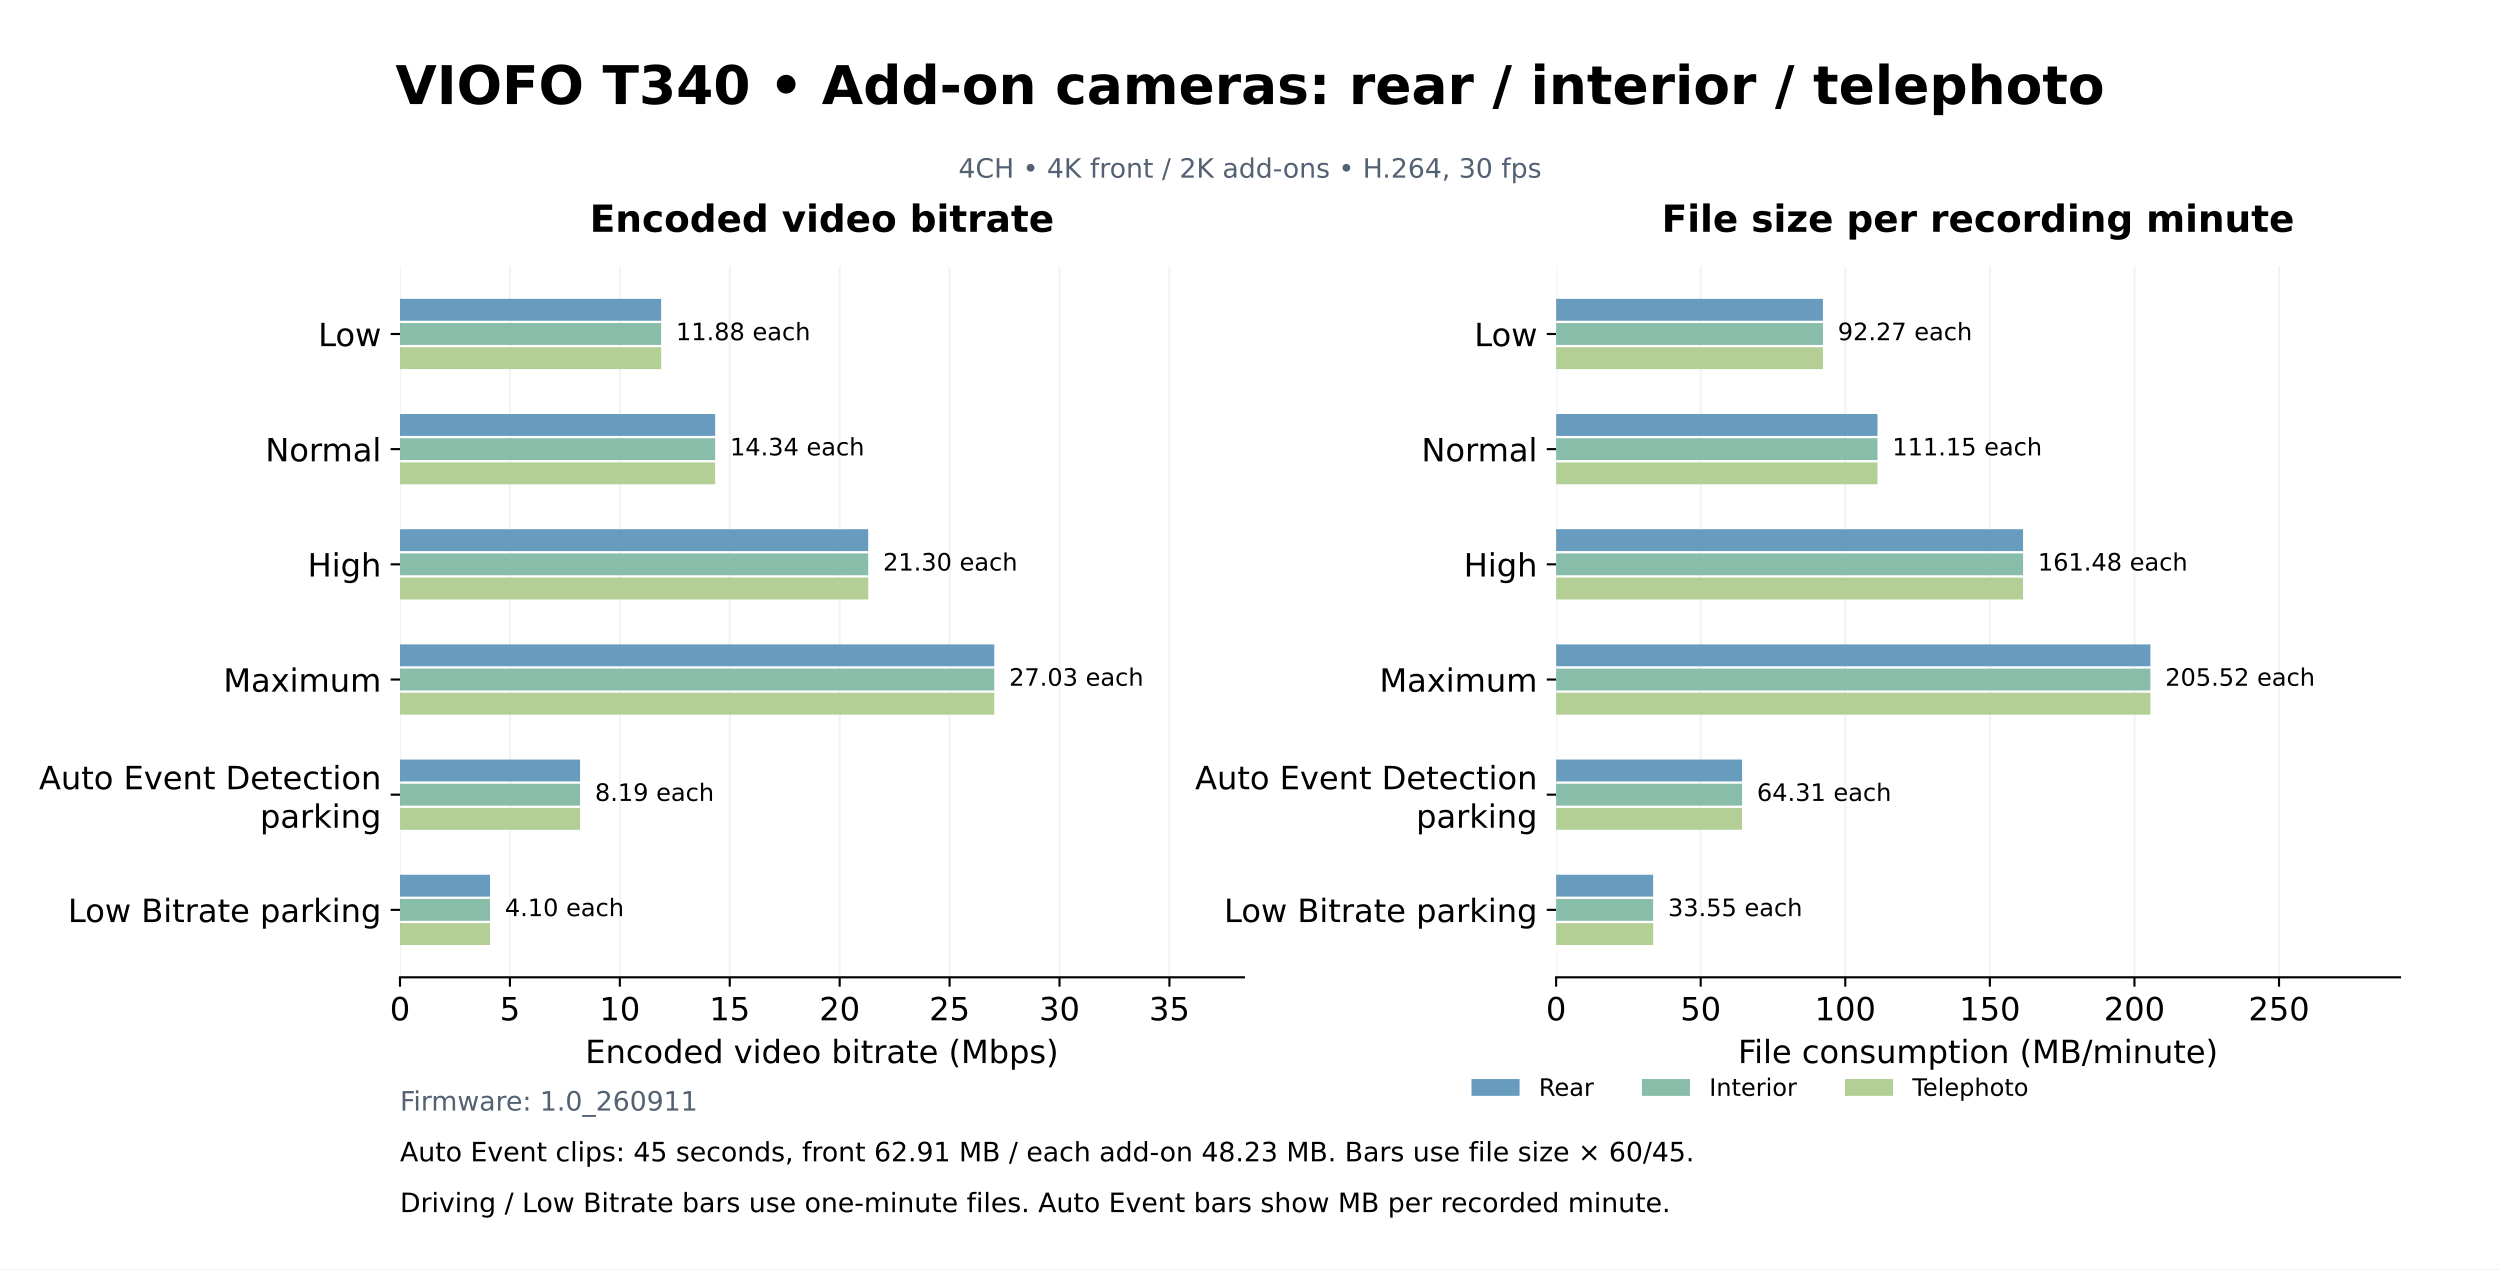
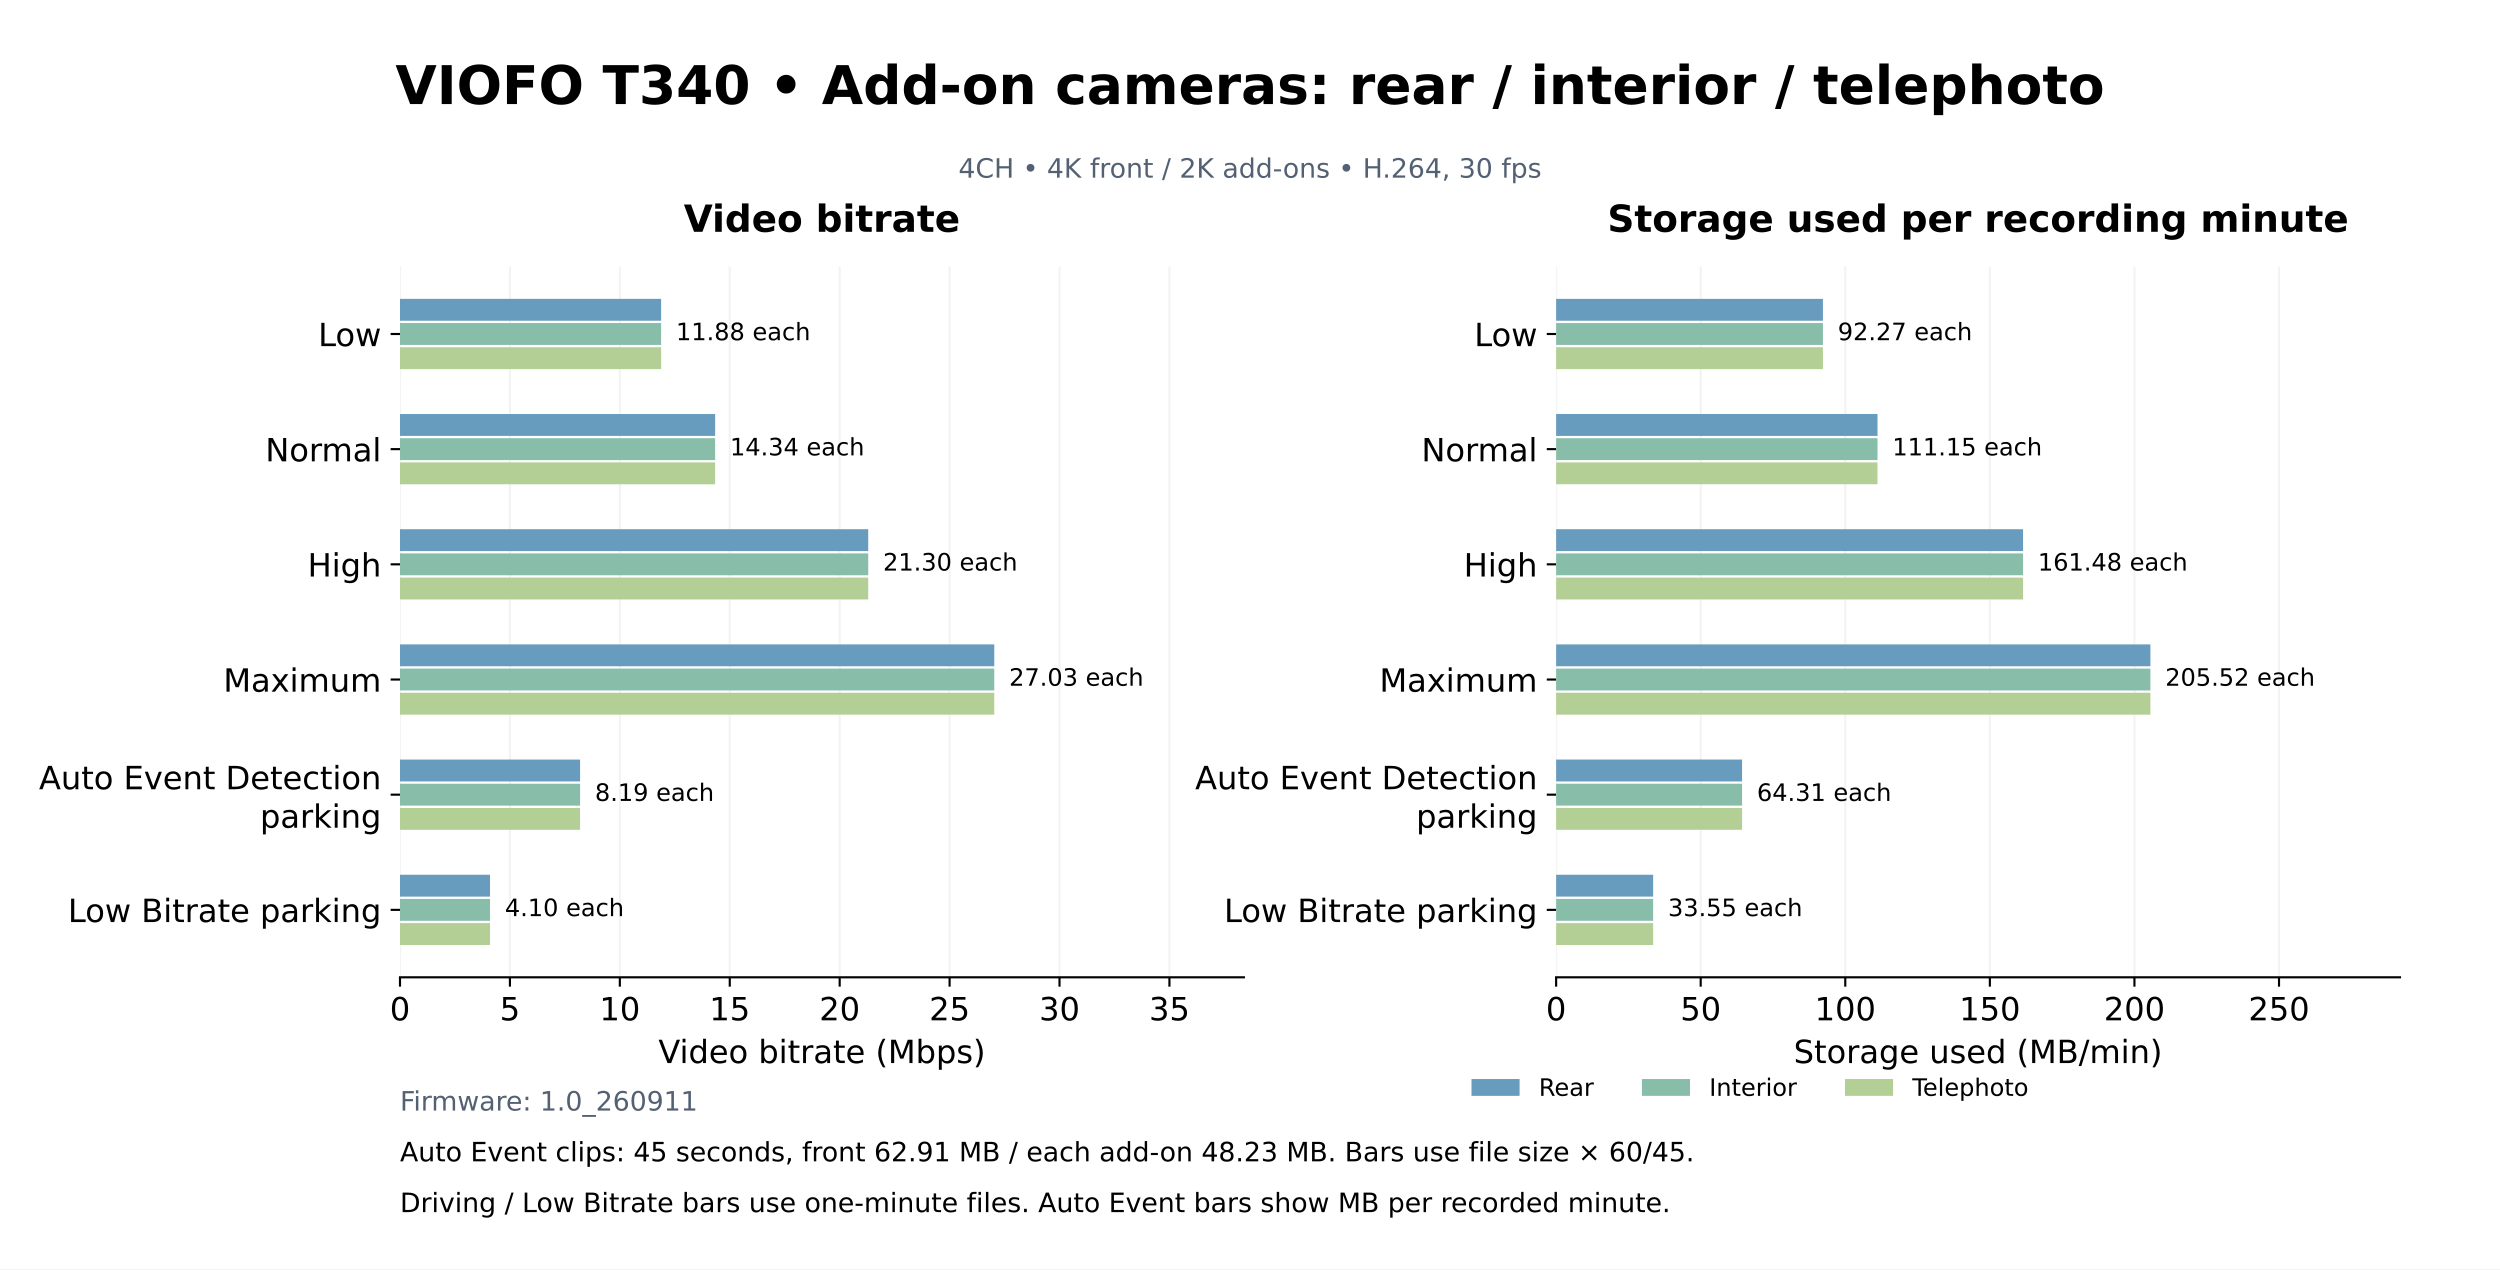
<svg xmlns="http://www.w3.org/2000/svg" xmlns:xlink="http://www.w3.org/1999/xlink" width="936pt" height="475.2pt" viewBox="0 0 936 475.2" version="1.1">
  <defs>
    <style type="text/css">*{stroke-linejoin: round; stroke-linecap: butt}</style>
  </defs>
  <g id="figure_1">
    <g id="patch_1">
      <path d="M 0 475.2 L 936 475.2 L 936 0 L 0 0 z " style="fill: #ffffff" />
    </g>
    <g id="axes_1">
      <g id="patch_2">
        <path d="M 149.76 365.904 L 465.709 365.904 L 465.709 99.792 L 149.76 99.792 z " style="fill: #ffffff" />
      </g>
      <g id="matplotlib.axis_1">
        <g id="xtick_1">
          <g id="line2d_1">
-             <path d="M 149.76 365.904 L 149.76 99.792 " clip-path="url(#p39f75c5708)" style="fill: none; stroke: #b0b0b0; stroke-opacity: 0.16; stroke-width: 0.8; stroke-linecap: square" />
+             <path d="M 149.76 365.904 L 149.76 99.792 " clip-path="url(#p47c555386b)" style="fill: none; stroke: #b0b0b0; stroke-opacity: 0.16; stroke-width: 0.8; stroke-linecap: square" />
          </g>
          <g id="line2d_2">
            <defs>
-               <path id="m5ed0238fe7" d="M 0 0 L 0 3.5 " style="stroke: #000000; stroke-width: 0.8" />
+               <path id="m00e1783b45" d="M 0 0 L 0 3.5 " style="stroke: #000000; stroke-width: 0.8" />
            </defs>
            <g>
-               <use xlink:href="#m5ed0238fe7" x="149.76" y="365.904" style="stroke: #000000; stroke-width: 0.8" />
+               <use xlink:href="#m00e1783b45" x="149.76" y="365.904" style="stroke: #000000; stroke-width: 0.8" />
            </g>
          </g>
          <g id="text_1">
            <text style="font-size: 12px; font-family: 'DejaVu Sans'; text-anchor: middle" x="149.76" y="382.021" transform="rotate(-0 149.76 382.0212)">0</text>
          </g>
        </g>
        <g id="xtick_2">
          <g id="line2d_3">
-             <path d="M 190.914 365.904 L 190.914 99.792 " clip-path="url(#p39f75c5708)" style="fill: none; stroke: #b0b0b0; stroke-opacity: 0.16; stroke-width: 0.8; stroke-linecap: square" />
+             <path d="M 190.914 365.904 L 190.914 99.792 " clip-path="url(#p47c555386b)" style="fill: none; stroke: #b0b0b0; stroke-opacity: 0.16; stroke-width: 0.8; stroke-linecap: square" />
          </g>
          <g id="line2d_4">
            <g>
-               <use xlink:href="#m5ed0238fe7" x="190.914" y="365.904" style="stroke: #000000; stroke-width: 0.8" />
+               <use xlink:href="#m00e1783b45" x="190.914" y="365.904" style="stroke: #000000; stroke-width: 0.8" />
            </g>
          </g>
          <g id="text_2">
            <text style="font-size: 12px; font-family: 'DejaVu Sans'; text-anchor: middle" x="190.914" y="382.021" transform="rotate(-0 190.9135 382.0212)">5</text>
          </g>
        </g>
        <g id="xtick_3">
          <g id="line2d_5">
-             <path d="M 232.067 365.904 L 232.067 99.792 " clip-path="url(#p39f75c5708)" style="fill: none; stroke: #b0b0b0; stroke-opacity: 0.16; stroke-width: 0.8; stroke-linecap: square" />
+             <path d="M 232.067 365.904 L 232.067 99.792 " clip-path="url(#p47c555386b)" style="fill: none; stroke: #b0b0b0; stroke-opacity: 0.16; stroke-width: 0.8; stroke-linecap: square" />
          </g>
          <g id="line2d_6">
            <g>
-               <use xlink:href="#m5ed0238fe7" x="232.067" y="365.904" style="stroke: #000000; stroke-width: 0.8" />
+               <use xlink:href="#m00e1783b45" x="232.067" y="365.904" style="stroke: #000000; stroke-width: 0.8" />
            </g>
          </g>
          <g id="text_3">
            <text style="font-size: 12px; font-family: 'DejaVu Sans'; text-anchor: middle" x="232.067" y="382.021" transform="rotate(-0 232.0671 382.0212)">10</text>
          </g>
        </g>
        <g id="xtick_4">
          <g id="line2d_7">
-             <path d="M 273.221 365.904 L 273.221 99.792 " clip-path="url(#p39f75c5708)" style="fill: none; stroke: #b0b0b0; stroke-opacity: 0.16; stroke-width: 0.8; stroke-linecap: square" />
+             <path d="M 273.221 365.904 L 273.221 99.792 " clip-path="url(#p47c555386b)" style="fill: none; stroke: #b0b0b0; stroke-opacity: 0.16; stroke-width: 0.8; stroke-linecap: square" />
          </g>
          <g id="line2d_8">
            <g>
-               <use xlink:href="#m5ed0238fe7" x="273.221" y="365.904" style="stroke: #000000; stroke-width: 0.8" />
+               <use xlink:href="#m00e1783b45" x="273.221" y="365.904" style="stroke: #000000; stroke-width: 0.8" />
            </g>
          </g>
          <g id="text_4">
            <text style="font-size: 12px; font-family: 'DejaVu Sans'; text-anchor: middle" x="273.221" y="382.021" transform="rotate(-0 273.2206 382.0212)">15</text>
          </g>
        </g>
        <g id="xtick_5">
          <g id="line2d_9">
-             <path d="M 314.374 365.904 L 314.374 99.792 " clip-path="url(#p39f75c5708)" style="fill: none; stroke: #b0b0b0; stroke-opacity: 0.16; stroke-width: 0.8; stroke-linecap: square" />
+             <path d="M 314.374 365.904 L 314.374 99.792 " clip-path="url(#p47c555386b)" style="fill: none; stroke: #b0b0b0; stroke-opacity: 0.16; stroke-width: 0.8; stroke-linecap: square" />
          </g>
          <g id="line2d_10">
            <g>
-               <use xlink:href="#m5ed0238fe7" x="314.374" y="365.904" style="stroke: #000000; stroke-width: 0.8" />
+               <use xlink:href="#m00e1783b45" x="314.374" y="365.904" style="stroke: #000000; stroke-width: 0.8" />
            </g>
          </g>
          <g id="text_5">
            <text style="font-size: 12px; font-family: 'DejaVu Sans'; text-anchor: middle" x="314.374" y="382.021" transform="rotate(-0 314.3742 382.0212)">20</text>
          </g>
        </g>
        <g id="xtick_6">
          <g id="line2d_11">
-             <path d="M 355.528 365.904 L 355.528 99.792 " clip-path="url(#p39f75c5708)" style="fill: none; stroke: #b0b0b0; stroke-opacity: 0.16; stroke-width: 0.8; stroke-linecap: square" />
+             <path d="M 355.528 365.904 L 355.528 99.792 " clip-path="url(#p47c555386b)" style="fill: none; stroke: #b0b0b0; stroke-opacity: 0.16; stroke-width: 0.8; stroke-linecap: square" />
          </g>
          <g id="line2d_12">
            <g>
-               <use xlink:href="#m5ed0238fe7" x="355.528" y="365.904" style="stroke: #000000; stroke-width: 0.8" />
+               <use xlink:href="#m00e1783b45" x="355.528" y="365.904" style="stroke: #000000; stroke-width: 0.8" />
            </g>
          </g>
          <g id="text_6">
            <text style="font-size: 12px; font-family: 'DejaVu Sans'; text-anchor: middle" x="355.528" y="382.021" transform="rotate(-0 355.5277 382.0212)">25</text>
          </g>
        </g>
        <g id="xtick_7">
          <g id="line2d_13">
-             <path d="M 396.681 365.904 L 396.681 99.792 " clip-path="url(#p39f75c5708)" style="fill: none; stroke: #b0b0b0; stroke-opacity: 0.16; stroke-width: 0.8; stroke-linecap: square" />
+             <path d="M 396.681 365.904 L 396.681 99.792 " clip-path="url(#p47c555386b)" style="fill: none; stroke: #b0b0b0; stroke-opacity: 0.16; stroke-width: 0.8; stroke-linecap: square" />
          </g>
          <g id="line2d_14">
            <g>
-               <use xlink:href="#m5ed0238fe7" x="396.681" y="365.904" style="stroke: #000000; stroke-width: 0.8" />
+               <use xlink:href="#m00e1783b45" x="396.681" y="365.904" style="stroke: #000000; stroke-width: 0.8" />
            </g>
          </g>
          <g id="text_7">
            <text style="font-size: 12px; font-family: 'DejaVu Sans'; text-anchor: middle" x="396.681" y="382.021" transform="rotate(-0 396.6813 382.0212)">30</text>
          </g>
        </g>
        <g id="xtick_8">
          <g id="line2d_15">
-             <path d="M 437.835 365.904 L 437.835 99.792 " clip-path="url(#p39f75c5708)" style="fill: none; stroke: #b0b0b0; stroke-opacity: 0.16; stroke-width: 0.8; stroke-linecap: square" />
+             <path d="M 437.835 365.904 L 437.835 99.792 " clip-path="url(#p47c555386b)" style="fill: none; stroke: #b0b0b0; stroke-opacity: 0.16; stroke-width: 0.8; stroke-linecap: square" />
          </g>
          <g id="line2d_16">
            <g>
-               <use xlink:href="#m5ed0238fe7" x="437.835" y="365.904" style="stroke: #000000; stroke-width: 0.8" />
+               <use xlink:href="#m00e1783b45" x="437.835" y="365.904" style="stroke: #000000; stroke-width: 0.8" />
            </g>
          </g>
          <g id="text_8">
            <text style="font-size: 12px; font-family: 'DejaVu Sans'; text-anchor: middle" x="437.835" y="382.021" transform="rotate(-0 437.8348 382.0212)">35</text>
          </g>
        </g>
        <g id="text_9">
-           <text style="font-size: 12px; font-family: 'DejaVu Sans'; text-anchor: middle" x="307.735" y="398.022" transform="rotate(-0 307.7347 398.0221)">Encoded video bitrate (Mbps)</text>
+           <text style="font-size: 12px; font-family: 'DejaVu Sans'; text-anchor: middle" x="307.735" y="398.022" transform="rotate(-0 307.7347 398.0221)">Video bitrate (Mbps)</text>
        </g>
      </g>
      <g id="matplotlib.axis_2">
        <g id="ytick_1">
          <g id="line2d_17">
            <defs>
-               <path id="mc101d5d191" d="M 0 0 L -3.5 0 " style="stroke: #000000; stroke-width: 0.8" />
+               <path id="m3044a4f429" d="M 0 0 L -3.5 0 " style="stroke: #000000; stroke-width: 0.8" />
            </defs>
            <g>
-               <use xlink:href="#mc101d5d191" x="149.76" y="125.041" style="stroke: #000000; stroke-width: 0.8" />
+               <use xlink:href="#m3044a4f429" x="149.76" y="125.041" style="stroke: #000000; stroke-width: 0.8" />
            </g>
          </g>
          <g id="text_10">
            <text style="font-size: 12px; font-family: 'DejaVu Sans'; text-anchor: end" x="142.76" y="129.599" transform="rotate(-0 142.76 129.5991)">Low</text>
          </g>
        </g>
        <g id="ytick_2">
          <g id="line2d_18">
            <g>
-               <use xlink:href="#mc101d5d191" x="149.76" y="168.164" style="stroke: #000000; stroke-width: 0.8" />
+               <use xlink:href="#m3044a4f429" x="149.76" y="168.164" style="stroke: #000000; stroke-width: 0.8" />
            </g>
          </g>
          <g id="text_11">
            <text style="font-size: 12px; font-family: 'DejaVu Sans'; text-anchor: end" x="142.76" y="172.723" transform="rotate(-0 142.76 172.7226)">Normal</text>
          </g>
        </g>
        <g id="ytick_3">
          <g id="line2d_19">
            <g>
-               <use xlink:href="#mc101d5d191" x="149.76" y="211.287" style="stroke: #000000; stroke-width: 0.8" />
+               <use xlink:href="#m3044a4f429" x="149.76" y="211.287" style="stroke: #000000; stroke-width: 0.8" />
            </g>
          </g>
          <g id="text_12">
            <text style="font-size: 12px; font-family: 'DejaVu Sans'; text-anchor: end" x="142.76" y="215.846" transform="rotate(-0 142.76 215.8456)">High</text>
          </g>
        </g>
        <g id="ytick_4">
          <g id="line2d_20">
            <g>
-               <use xlink:href="#mc101d5d191" x="149.76" y="254.409" style="stroke: #000000; stroke-width: 0.8" />
+               <use xlink:href="#m3044a4f429" x="149.76" y="254.409" style="stroke: #000000; stroke-width: 0.8" />
            </g>
          </g>
          <g id="text_13">
            <text style="font-size: 12px; font-family: 'DejaVu Sans'; text-anchor: end" x="142.76" y="258.969" transform="rotate(-0 142.76 258.9686)">Maximum</text>
          </g>
        </g>
        <g id="ytick_5">
          <g id="line2d_21">
            <g>
-               <use xlink:href="#mc101d5d191" x="149.76" y="297.532" style="stroke: #000000; stroke-width: 0.8" />
+               <use xlink:href="#m3044a4f429" x="149.76" y="297.532" style="stroke: #000000; stroke-width: 0.8" />
            </g>
          </g>
          <g id="text_14">
            <text style="font-size: 12px; font-family: 'DejaVu Sans'" transform="translate(14.59812 295.4905)">Auto Event Detection</text>
            <text style="font-size: 12px; font-family: 'DejaVu Sans'" transform="translate(97.34937 309.8938)">parking</text>
          </g>
        </g>
        <g id="ytick_6">
          <g id="line2d_22">
            <g>
-               <use xlink:href="#mc101d5d191" x="149.76" y="340.655" style="stroke: #000000; stroke-width: 0.8" />
+               <use xlink:href="#m3044a4f429" x="149.76" y="340.655" style="stroke: #000000; stroke-width: 0.8" />
            </g>
          </g>
          <g id="text_15">
            <text style="font-size: 12px; font-family: 'DejaVu Sans'; text-anchor: end" x="142.76" y="345.215" transform="rotate(-0 142.76 345.2145)">Low Bitrate parking</text>
          </g>
        </g>
      </g>
      <g id="patch_3">
-         <path d="M 149.76 111.888 L 247.526 111.888 L 247.526 120.081 L 149.76 120.081 z " clip-path="url(#p39f75c5708)" style="fill: #689cbe" />
+         <path d="M 149.76 111.888 L 247.526 111.888 L 247.526 120.081 L 149.76 120.081 z " clip-path="url(#p47c555386b)" style="fill: #689cbe" />
      </g>
      <g id="patch_4">
-         <path d="M 149.76 155.011 L 267.751 155.011 L 267.751 163.204 L 149.76 163.204 z " clip-path="url(#p39f75c5708)" style="fill: #689cbe" />
+         <path d="M 149.76 155.011 L 267.751 155.011 L 267.751 163.204 L 149.76 163.204 z " clip-path="url(#p47c555386b)" style="fill: #689cbe" />
      </g>
      <g id="patch_5">
-         <path d="M 149.76 198.134 L 325.061 198.134 L 325.061 206.327 L 149.76 206.327 z " clip-path="url(#p39f75c5708)" style="fill: #689cbe" />
+         <path d="M 149.76 198.134 L 325.061 198.134 L 325.061 206.327 L 149.76 206.327 z " clip-path="url(#p47c555386b)" style="fill: #689cbe" />
      </g>
      <g id="patch_6">
-         <path d="M 149.76 241.257 L 372.26 241.257 L 372.26 249.45 L 149.76 249.45 z " clip-path="url(#p39f75c5708)" style="fill: #689cbe" />
+         <path d="M 149.76 241.257 L 372.26 241.257 L 372.26 249.45 L 149.76 249.45 z " clip-path="url(#p47c555386b)" style="fill: #689cbe" />
      </g>
      <g id="patch_7">
-         <path d="M 149.76 284.38 L 217.184 284.38 L 217.184 292.573 L 149.76 292.573 z " clip-path="url(#p39f75c5708)" style="fill: #689cbe" />
+         <path d="M 149.76 284.38 L 217.184 284.38 L 217.184 292.573 L 149.76 292.573 z " clip-path="url(#p47c555386b)" style="fill: #689cbe" />
      </g>
      <g id="patch_8">
-         <path d="M 149.76 327.503 L 183.469 327.503 L 183.469 335.696 L 149.76 335.696 z " clip-path="url(#p39f75c5708)" style="fill: #689cbe" />
+         <path d="M 149.76 327.503 L 183.469 327.503 L 183.469 335.696 L 149.76 335.696 z " clip-path="url(#p47c555386b)" style="fill: #689cbe" />
      </g>
      <g id="patch_9">
-         <path d="M 149.76 120.944 L 247.525 120.944 L 247.525 129.137 L 149.76 129.137 z " clip-path="url(#p39f75c5708)" style="fill: #88bda9" />
+         <path d="M 149.76 120.944 L 247.525 120.944 L 247.525 129.137 L 149.76 129.137 z " clip-path="url(#p47c555386b)" style="fill: #88bda9" />
      </g>
      <g id="patch_10">
-         <path d="M 149.76 164.067 L 267.75 164.067 L 267.75 172.26 L 149.76 172.26 z " clip-path="url(#p39f75c5708)" style="fill: #88bda9" />
+         <path d="M 149.76 164.067 L 267.75 164.067 L 267.75 172.26 L 149.76 172.26 z " clip-path="url(#p47c555386b)" style="fill: #88bda9" />
      </g>
      <g id="patch_11">
-         <path d="M 149.76 207.19 L 325.062 207.19 L 325.062 215.383 L 149.76 215.383 z " clip-path="url(#p39f75c5708)" style="fill: #88bda9" />
+         <path d="M 149.76 207.19 L 325.062 207.19 L 325.062 215.383 L 149.76 215.383 z " clip-path="url(#p47c555386b)" style="fill: #88bda9" />
      </g>
      <g id="patch_12">
-         <path d="M 149.76 250.313 L 372.253 250.313 L 372.253 258.506 L 149.76 258.506 z " clip-path="url(#p39f75c5708)" style="fill: #88bda9" />
+         <path d="M 149.76 250.313 L 372.253 250.313 L 372.253 258.506 L 149.76 258.506 z " clip-path="url(#p47c555386b)" style="fill: #88bda9" />
      </g>
      <g id="patch_13">
-         <path d="M 149.76 293.436 L 217.186 293.436 L 217.186 301.629 L 149.76 301.629 z " clip-path="url(#p39f75c5708)" style="fill: #88bda9" />
+         <path d="M 149.76 293.436 L 217.186 293.436 L 217.186 301.629 L 149.76 301.629 z " clip-path="url(#p47c555386b)" style="fill: #88bda9" />
      </g>
      <g id="patch_14">
-         <path d="M 149.76 336.559 L 183.468 336.559 L 183.468 344.752 L 149.76 344.752 z " clip-path="url(#p39f75c5708)" style="fill: #88bda9" />
+         <path d="M 149.76 336.559 L 183.468 336.559 L 183.468 344.752 L 149.76 344.752 z " clip-path="url(#p47c555386b)" style="fill: #88bda9" />
      </g>
      <g id="patch_15">
-         <path d="M 149.76 130 L 247.53 130 L 247.53 138.193 L 149.76 138.193 z " clip-path="url(#p39f75c5708)" style="fill: #b3cf95" />
+         <path d="M 149.76 130 L 247.53 130 L 247.53 138.193 L 149.76 138.193 z " clip-path="url(#p47c555386b)" style="fill: #b3cf95" />
      </g>
      <g id="patch_16">
-         <path d="M 149.76 173.123 L 267.749 173.123 L 267.749 181.316 L 149.76 181.316 z " clip-path="url(#p39f75c5708)" style="fill: #b3cf95" />
+         <path d="M 149.76 173.123 L 267.749 173.123 L 267.749 181.316 L 149.76 181.316 z " clip-path="url(#p47c555386b)" style="fill: #b3cf95" />
      </g>
      <g id="patch_17">
-         <path d="M 149.76 216.246 L 325.061 216.246 L 325.061 224.439 L 149.76 224.439 z " clip-path="url(#p39f75c5708)" style="fill: #b3cf95" />
+         <path d="M 149.76 216.246 L 325.061 216.246 L 325.061 224.439 L 149.76 224.439 z " clip-path="url(#p47c555386b)" style="fill: #b3cf95" />
      </g>
      <g id="patch_18">
-         <path d="M 149.76 259.369 L 372.248 259.369 L 372.248 267.562 L 149.76 267.562 z " clip-path="url(#p39f75c5708)" style="fill: #b3cf95" />
+         <path d="M 149.76 259.369 L 372.248 259.369 L 372.248 267.562 L 149.76 267.562 z " clip-path="url(#p47c555386b)" style="fill: #b3cf95" />
      </g>
      <g id="patch_19">
-         <path d="M 149.76 302.492 L 217.18 302.492 L 217.18 310.685 L 149.76 310.685 z " clip-path="url(#p39f75c5708)" style="fill: #b3cf95" />
+         <path d="M 149.76 302.492 L 217.18 302.492 L 217.18 310.685 L 149.76 310.685 z " clip-path="url(#p47c555386b)" style="fill: #b3cf95" />
      </g>
      <g id="patch_20">
-         <path d="M 149.76 345.615 L 183.47 345.615 L 183.47 353.808 L 149.76 353.808 z " clip-path="url(#p39f75c5708)" style="fill: #b3cf95" />
+         <path d="M 149.76 345.615 L 183.47 345.615 L 183.47 353.808 L 149.76 353.808 z " clip-path="url(#p47c555386b)" style="fill: #b3cf95" />
      </g>
      <g id="patch_21">
        <path d="M 149.76 365.904 L 465.709 365.904 " style="fill: none; stroke: #000000; stroke-width: 0.8; stroke-linejoin: miter; stroke-linecap: square" />
      </g>
      <g id="text_16">
        <text style="font-size: 9px; font-family: 'DejaVu Sans'; text-anchor: start" x="253.093" y="127.379" transform="rotate(-0 253.0927 127.3788)">11.88 each</text>
      </g>
      <g id="text_17">
        <text style="font-size: 9px; font-family: 'DejaVu Sans'; text-anchor: start" x="273.313" y="170.502" transform="rotate(-0 273.3134 170.5017)">14.34 each</text>
      </g>
      <g id="text_18">
        <text style="font-size: 9px; font-family: 'DejaVu Sans'; text-anchor: start" x="330.624" y="213.625" transform="rotate(-0 330.6242 213.6247)">21.30 each</text>
      </g>
      <g id="text_19">
        <text style="font-size: 9px; font-family: 'DejaVu Sans'; text-anchor: start" x="377.822" y="256.748" transform="rotate(-0 377.822 256.7477)">27.03 each</text>
      </g>
      <g id="text_20">
        <text style="font-size: 9px; font-family: 'DejaVu Sans'; text-anchor: start" x="222.748" y="299.871" transform="rotate(-0 222.7481 299.8707)">8.19 each</text>
      </g>
      <g id="text_21">
        <text style="font-size: 9px; font-family: 'DejaVu Sans'; text-anchor: start" x="189.032" y="342.994" transform="rotate(-0 189.0324 342.9937)">4.10 each</text>
      </g>
      <g id="text_22">
-         <text style="font-weight: 700; font-size: 14px; font-family: 'DejaVu Sans'; text-anchor: middle" x="307.735" y="86.792" transform="rotate(-0 307.7347 86.792)">Encoded video bitrate</text>
+         <text style="font-weight: 700; font-size: 14px; font-family: 'DejaVu Sans'; text-anchor: middle" x="307.735" y="86.792" transform="rotate(-0 307.7347 86.792)">Video bitrate</text>
      </g>
    </g>
    <g id="axes_2">
      <g id="patch_22">
        <path d="M 582.611 365.904 L 898.56 365.904 L 898.56 99.792 L 582.611 99.792 z " style="fill: #ffffff" />
      </g>
      <g id="matplotlib.axis_3">
        <g id="xtick_9">
          <g id="line2d_23">
-             <path d="M 582.611 365.904 L 582.611 99.792 " clip-path="url(#p9df2b6e9de)" style="fill: none; stroke: #b0b0b0; stroke-opacity: 0.16; stroke-width: 0.8; stroke-linecap: square" />
+             <path d="M 582.611 365.904 L 582.611 99.792 " clip-path="url(#p1c830cead0)" style="fill: none; stroke: #b0b0b0; stroke-opacity: 0.16; stroke-width: 0.8; stroke-linecap: square" />
          </g>
          <g id="line2d_24">
            <g>
-               <use xlink:href="#m5ed0238fe7" x="582.611" y="365.904" style="stroke: #000000; stroke-width: 0.8" />
+               <use xlink:href="#m00e1783b45" x="582.611" y="365.904" style="stroke: #000000; stroke-width: 0.8" />
            </g>
          </g>
          <g id="text_23">
            <text style="font-size: 12px; font-family: 'DejaVu Sans'; text-anchor: middle" x="582.611" y="382.021" transform="rotate(-0 582.6106 382.0212)">0</text>
          </g>
        </g>
        <g id="xtick_10">
          <g id="line2d_25">
-             <path d="M 636.741 365.904 L 636.741 99.792 " clip-path="url(#p9df2b6e9de)" style="fill: none; stroke: #b0b0b0; stroke-opacity: 0.16; stroke-width: 0.8; stroke-linecap: square" />
+             <path d="M 636.741 365.904 L 636.741 99.792 " clip-path="url(#p1c830cead0)" style="fill: none; stroke: #b0b0b0; stroke-opacity: 0.16; stroke-width: 0.8; stroke-linecap: square" />
          </g>
          <g id="line2d_26">
            <g>
-               <use xlink:href="#m5ed0238fe7" x="636.741" y="365.904" style="stroke: #000000; stroke-width: 0.8" />
+               <use xlink:href="#m00e1783b45" x="636.741" y="365.904" style="stroke: #000000; stroke-width: 0.8" />
            </g>
          </g>
          <g id="text_24">
            <text style="font-size: 12px; font-family: 'DejaVu Sans'; text-anchor: middle" x="636.741" y="382.021" transform="rotate(-0 636.7413 382.0212)">50</text>
          </g>
        </g>
        <g id="xtick_11">
          <g id="line2d_27">
-             <path d="M 690.872 365.904 L 690.872 99.792 " clip-path="url(#p9df2b6e9de)" style="fill: none; stroke: #b0b0b0; stroke-opacity: 0.16; stroke-width: 0.8; stroke-linecap: square" />
+             <path d="M 690.872 365.904 L 690.872 99.792 " clip-path="url(#p1c830cead0)" style="fill: none; stroke: #b0b0b0; stroke-opacity: 0.16; stroke-width: 0.8; stroke-linecap: square" />
          </g>
          <g id="line2d_28">
            <g>
-               <use xlink:href="#m5ed0238fe7" x="690.872" y="365.904" style="stroke: #000000; stroke-width: 0.8" />
+               <use xlink:href="#m00e1783b45" x="690.872" y="365.904" style="stroke: #000000; stroke-width: 0.8" />
            </g>
          </g>
          <g id="text_25">
            <text style="font-size: 12px; font-family: 'DejaVu Sans'; text-anchor: middle" x="690.872" y="382.021" transform="rotate(-0 690.8719 382.0212)">100</text>
          </g>
        </g>
        <g id="xtick_12">
          <g id="line2d_29">
-             <path d="M 745.003 365.904 L 745.003 99.792 " clip-path="url(#p9df2b6e9de)" style="fill: none; stroke: #b0b0b0; stroke-opacity: 0.16; stroke-width: 0.8; stroke-linecap: square" />
+             <path d="M 745.003 365.904 L 745.003 99.792 " clip-path="url(#p1c830cead0)" style="fill: none; stroke: #b0b0b0; stroke-opacity: 0.16; stroke-width: 0.8; stroke-linecap: square" />
          </g>
          <g id="line2d_30">
            <g>
-               <use xlink:href="#m5ed0238fe7" x="745.003" y="365.904" style="stroke: #000000; stroke-width: 0.8" />
+               <use xlink:href="#m00e1783b45" x="745.003" y="365.904" style="stroke: #000000; stroke-width: 0.8" />
            </g>
          </g>
          <g id="text_26">
            <text style="font-size: 12px; font-family: 'DejaVu Sans'; text-anchor: middle" x="745.003" y="382.021" transform="rotate(-0 745.0026 382.0212)">150</text>
          </g>
        </g>
        <g id="xtick_13">
          <g id="line2d_31">
-             <path d="M 799.133 365.904 L 799.133 99.792 " clip-path="url(#p9df2b6e9de)" style="fill: none; stroke: #b0b0b0; stroke-opacity: 0.16; stroke-width: 0.8; stroke-linecap: square" />
+             <path d="M 799.133 365.904 L 799.133 99.792 " clip-path="url(#p1c830cead0)" style="fill: none; stroke: #b0b0b0; stroke-opacity: 0.16; stroke-width: 0.8; stroke-linecap: square" />
          </g>
          <g id="line2d_32">
            <g>
-               <use xlink:href="#m5ed0238fe7" x="799.133" y="365.904" style="stroke: #000000; stroke-width: 0.8" />
+               <use xlink:href="#m00e1783b45" x="799.133" y="365.904" style="stroke: #000000; stroke-width: 0.8" />
            </g>
          </g>
          <g id="text_27">
            <text style="font-size: 12px; font-family: 'DejaVu Sans'; text-anchor: middle" x="799.133" y="382.021" transform="rotate(-0 799.1332 382.0212)">200</text>
          </g>
        </g>
        <g id="xtick_14">
          <g id="line2d_33">
-             <path d="M 853.264 365.904 L 853.264 99.792 " clip-path="url(#p9df2b6e9de)" style="fill: none; stroke: #b0b0b0; stroke-opacity: 0.16; stroke-width: 0.8; stroke-linecap: square" />
+             <path d="M 853.264 365.904 L 853.264 99.792 " clip-path="url(#p1c830cead0)" style="fill: none; stroke: #b0b0b0; stroke-opacity: 0.16; stroke-width: 0.8; stroke-linecap: square" />
          </g>
          <g id="line2d_34">
            <g>
-               <use xlink:href="#m5ed0238fe7" x="853.264" y="365.904" style="stroke: #000000; stroke-width: 0.8" />
+               <use xlink:href="#m00e1783b45" x="853.264" y="365.904" style="stroke: #000000; stroke-width: 0.8" />
            </g>
          </g>
          <g id="text_28">
            <text style="font-size: 12px; font-family: 'DejaVu Sans'; text-anchor: middle" x="853.264" y="382.021" transform="rotate(-0 853.2638 382.0212)">250</text>
          </g>
        </g>
        <g id="text_29">
-           <text style="font-size: 12px; font-family: 'DejaVu Sans'; text-anchor: middle" x="740.585" y="398.022" transform="rotate(-0 740.5853 398.0221)">File consumption (MB/minute)</text>
+           <text style="font-size: 12px; font-family: 'DejaVu Sans'; text-anchor: middle" x="740.585" y="398.022" transform="rotate(-0 740.5853 398.0221)">Storage used (MB/min)</text>
        </g>
      </g>
      <g id="matplotlib.axis_4">
        <g id="ytick_7">
          <g id="line2d_35">
            <g>
-               <use xlink:href="#mc101d5d191" x="582.611" y="125.041" style="stroke: #000000; stroke-width: 0.8" />
+               <use xlink:href="#m3044a4f429" x="582.611" y="125.041" style="stroke: #000000; stroke-width: 0.8" />
            </g>
          </g>
          <g id="text_30">
            <text style="font-size: 12px; font-family: 'DejaVu Sans'; text-anchor: end" x="575.611" y="129.599" transform="rotate(-0 575.6106 129.5991)">Low</text>
          </g>
        </g>
        <g id="ytick_8">
          <g id="line2d_36">
            <g>
-               <use xlink:href="#mc101d5d191" x="582.611" y="168.164" style="stroke: #000000; stroke-width: 0.8" />
+               <use xlink:href="#m3044a4f429" x="582.611" y="168.164" style="stroke: #000000; stroke-width: 0.8" />
            </g>
          </g>
          <g id="text_31">
            <text style="font-size: 12px; font-family: 'DejaVu Sans'; text-anchor: end" x="575.611" y="172.723" transform="rotate(-0 575.6106 172.7226)">Normal</text>
          </g>
        </g>
        <g id="ytick_9">
          <g id="line2d_37">
            <g>
-               <use xlink:href="#mc101d5d191" x="582.611" y="211.287" style="stroke: #000000; stroke-width: 0.8" />
+               <use xlink:href="#m3044a4f429" x="582.611" y="211.287" style="stroke: #000000; stroke-width: 0.8" />
            </g>
          </g>
          <g id="text_32">
            <text style="font-size: 12px; font-family: 'DejaVu Sans'; text-anchor: end" x="575.611" y="215.846" transform="rotate(-0 575.6106 215.8456)">High</text>
          </g>
        </g>
        <g id="ytick_10">
          <g id="line2d_38">
            <g>
-               <use xlink:href="#mc101d5d191" x="582.611" y="254.409" style="stroke: #000000; stroke-width: 0.8" />
+               <use xlink:href="#m3044a4f429" x="582.611" y="254.409" style="stroke: #000000; stroke-width: 0.8" />
            </g>
          </g>
          <g id="text_33">
            <text style="font-size: 12px; font-family: 'DejaVu Sans'; text-anchor: end" x="575.611" y="258.969" transform="rotate(-0 575.6106 258.9686)">Maximum</text>
          </g>
        </g>
        <g id="ytick_11">
          <g id="line2d_39">
            <g>
-               <use xlink:href="#mc101d5d191" x="582.611" y="297.532" style="stroke: #000000; stroke-width: 0.8" />
+               <use xlink:href="#m3044a4f429" x="582.611" y="297.532" style="stroke: #000000; stroke-width: 0.8" />
            </g>
          </g>
          <g id="text_34">
            <text style="font-size: 12px; font-family: 'DejaVu Sans'" transform="translate(447.4488 295.4905)">Auto Event Detection</text>
            <text style="font-size: 12px; font-family: 'DejaVu Sans'" transform="translate(530.2 309.8938)">parking</text>
          </g>
        </g>
        <g id="ytick_12">
          <g id="line2d_40">
            <g>
-               <use xlink:href="#mc101d5d191" x="582.611" y="340.655" style="stroke: #000000; stroke-width: 0.8" />
+               <use xlink:href="#m3044a4f429" x="582.611" y="340.655" style="stroke: #000000; stroke-width: 0.8" />
            </g>
          </g>
          <g id="text_35">
            <text style="font-size: 12px; font-family: 'DejaVu Sans'; text-anchor: end" x="575.611" y="345.215" transform="rotate(-0 575.6106 345.2145)">Low Bitrate parking</text>
          </g>
        </g>
      </g>
      <g id="patch_23">
-         <path d="M 582.611 111.888 L 682.508 111.888 L 682.508 120.081 L 582.611 120.081 z " clip-path="url(#p9df2b6e9de)" style="fill: #689cbe" />
+         <path d="M 582.611 111.888 L 682.508 111.888 L 682.508 120.081 L 582.611 120.081 z " clip-path="url(#p1c830cead0)" style="fill: #689cbe" />
      </g>
      <g id="patch_24">
-         <path d="M 582.611 155.011 L 702.942 155.011 L 702.942 163.204 L 582.611 163.204 z " clip-path="url(#p9df2b6e9de)" style="fill: #689cbe" />
+         <path d="M 582.611 155.011 L 702.942 155.011 L 702.942 163.204 L 582.611 163.204 z " clip-path="url(#p1c830cead0)" style="fill: #689cbe" />
      </g>
      <g id="patch_25">
-         <path d="M 582.611 198.134 L 757.432 198.134 L 757.432 206.327 L 582.611 206.327 z " clip-path="url(#p9df2b6e9de)" style="fill: #689cbe" />
+         <path d="M 582.611 198.134 L 757.432 198.134 L 757.432 206.327 L 582.611 206.327 z " clip-path="url(#p1c830cead0)" style="fill: #689cbe" />
      </g>
      <g id="patch_26">
-         <path d="M 582.611 241.257 L 805.11 241.257 L 805.11 249.45 L 582.611 249.45 z " clip-path="url(#p9df2b6e9de)" style="fill: #689cbe" />
+         <path d="M 582.611 241.257 L 805.11 241.257 L 805.11 249.45 L 582.611 249.45 z " clip-path="url(#p1c830cead0)" style="fill: #689cbe" />
      </g>
      <g id="patch_27">
-         <path d="M 582.611 284.38 L 652.236 284.38 L 652.236 292.573 L 582.611 292.573 z " clip-path="url(#p9df2b6e9de)" style="fill: #689cbe" />
+         <path d="M 582.611 284.38 L 652.236 284.38 L 652.236 292.573 L 582.611 292.573 z " clip-path="url(#p1c830cead0)" style="fill: #689cbe" />
      </g>
      <g id="patch_28">
-         <path d="M 582.611 327.503 L 618.937 327.503 L 618.937 335.696 L 582.611 335.696 z " clip-path="url(#p9df2b6e9de)" style="fill: #689cbe" />
+         <path d="M 582.611 327.503 L 618.937 327.503 L 618.937 335.696 L 582.611 335.696 z " clip-path="url(#p1c830cead0)" style="fill: #689cbe" />
      </g>
      <g id="patch_29">
-         <path d="M 582.611 120.944 L 682.508 120.944 L 682.508 129.137 L 582.611 129.137 z " clip-path="url(#p9df2b6e9de)" style="fill: #88bda9" />
+         <path d="M 582.611 120.944 L 682.508 120.944 L 682.508 129.137 L 582.611 129.137 z " clip-path="url(#p1c830cead0)" style="fill: #88bda9" />
      </g>
      <g id="patch_30">
-         <path d="M 582.611 164.067 L 702.942 164.067 L 702.942 172.26 L 582.611 172.26 z " clip-path="url(#p9df2b6e9de)" style="fill: #88bda9" />
+         <path d="M 582.611 164.067 L 702.942 164.067 L 702.942 172.26 L 582.611 172.26 z " clip-path="url(#p1c830cead0)" style="fill: #88bda9" />
      </g>
      <g id="patch_31">
-         <path d="M 582.611 207.19 L 757.432 207.19 L 757.432 215.383 L 582.611 215.383 z " clip-path="url(#p9df2b6e9de)" style="fill: #88bda9" />
+         <path d="M 582.611 207.19 L 757.432 207.19 L 757.432 215.383 L 582.611 215.383 z " clip-path="url(#p1c830cead0)" style="fill: #88bda9" />
      </g>
      <g id="patch_32">
-         <path d="M 582.611 250.313 L 805.11 250.313 L 805.11 258.506 L 582.611 258.506 z " clip-path="url(#p9df2b6e9de)" style="fill: #88bda9" />
+         <path d="M 582.611 250.313 L 805.11 250.313 L 805.11 258.506 L 582.611 258.506 z " clip-path="url(#p1c830cead0)" style="fill: #88bda9" />
      </g>
      <g id="patch_33">
-         <path d="M 582.611 293.436 L 652.236 293.436 L 652.236 301.629 L 582.611 301.629 z " clip-path="url(#p9df2b6e9de)" style="fill: #88bda9" />
+         <path d="M 582.611 293.436 L 652.236 293.436 L 652.236 301.629 L 582.611 301.629 z " clip-path="url(#p1c830cead0)" style="fill: #88bda9" />
      </g>
      <g id="patch_34">
-         <path d="M 582.611 336.559 L 618.937 336.559 L 618.937 344.752 L 582.611 344.752 z " clip-path="url(#p9df2b6e9de)" style="fill: #88bda9" />
+         <path d="M 582.611 336.559 L 618.937 336.559 L 618.937 344.752 L 582.611 344.752 z " clip-path="url(#p1c830cead0)" style="fill: #88bda9" />
      </g>
      <g id="patch_35">
-         <path d="M 582.611 130 L 682.508 130 L 682.508 138.193 L 582.611 138.193 z " clip-path="url(#p9df2b6e9de)" style="fill: #b3cf95" />
+         <path d="M 582.611 130 L 682.508 130 L 682.508 138.193 L 582.611 138.193 z " clip-path="url(#p1c830cead0)" style="fill: #b3cf95" />
      </g>
      <g id="patch_36">
-         <path d="M 582.611 173.123 L 702.942 173.123 L 702.942 181.316 L 582.611 181.316 z " clip-path="url(#p9df2b6e9de)" style="fill: #b3cf95" />
+         <path d="M 582.611 173.123 L 702.942 173.123 L 702.942 181.316 L 582.611 181.316 z " clip-path="url(#p1c830cead0)" style="fill: #b3cf95" />
      </g>
      <g id="patch_37">
-         <path d="M 582.611 216.246 L 757.432 216.246 L 757.432 224.439 L 582.611 224.439 z " clip-path="url(#p9df2b6e9de)" style="fill: #b3cf95" />
+         <path d="M 582.611 216.246 L 757.432 216.246 L 757.432 224.439 L 582.611 224.439 z " clip-path="url(#p1c830cead0)" style="fill: #b3cf95" />
      </g>
      <g id="patch_38">
-         <path d="M 582.611 259.369 L 805.11 259.369 L 805.11 267.562 L 582.611 267.562 z " clip-path="url(#p9df2b6e9de)" style="fill: #b3cf95" />
+         <path d="M 582.611 259.369 L 805.11 259.369 L 805.11 267.562 L 582.611 267.562 z " clip-path="url(#p1c830cead0)" style="fill: #b3cf95" />
      </g>
      <g id="patch_39">
-         <path d="M 582.611 302.492 L 652.236 302.492 L 652.236 310.685 L 582.611 310.685 z " clip-path="url(#p9df2b6e9de)" style="fill: #b3cf95" />
+         <path d="M 582.611 302.492 L 652.236 302.492 L 652.236 310.685 L 582.611 310.685 z " clip-path="url(#p1c830cead0)" style="fill: #b3cf95" />
      </g>
      <g id="patch_40">
-         <path d="M 582.611 345.615 L 618.937 345.615 L 618.937 353.808 L 582.611 353.808 z " clip-path="url(#p9df2b6e9de)" style="fill: #b3cf95" />
+         <path d="M 582.611 345.615 L 618.937 345.615 L 618.937 353.808 L 582.611 353.808 z " clip-path="url(#p1c830cead0)" style="fill: #b3cf95" />
      </g>
      <g id="patch_41">
        <path d="M 582.611 365.904 L 898.56 365.904 " style="fill: none; stroke: #000000; stroke-width: 0.8; stroke-linejoin: miter; stroke-linecap: square" />
      </g>
      <g id="text_36">
        <text style="font-size: 9px; font-family: 'DejaVu Sans'; text-anchor: start" x="688.071" y="127.379" transform="rotate(-0 688.0709 127.3788)">92.27 each</text>
      </g>
      <g id="text_37">
        <text style="font-size: 9px; font-family: 'DejaVu Sans'; text-anchor: start" x="708.505" y="170.502" transform="rotate(-0 708.5045 170.5017)">111.15 each</text>
      </g>
      <g id="text_38">
        <text style="font-size: 9px; font-family: 'DejaVu Sans'; text-anchor: start" x="762.994" y="213.625" transform="rotate(-0 762.9942 213.6247)">161.48 each</text>
      </g>
      <g id="text_39">
        <text style="font-size: 9px; font-family: 'DejaVu Sans'; text-anchor: start" x="810.673" y="256.748" transform="rotate(-0 810.6727 256.7477)">205.52 each</text>
      </g>
      <g id="text_40">
        <text style="font-size: 9px; font-family: 'DejaVu Sans'; text-anchor: start" x="657.799" y="299.871" transform="rotate(-0 657.7988 299.8707)">64.31 each</text>
      </g>
      <g id="text_41">
        <text style="font-size: 9px; font-family: 'DejaVu Sans'; text-anchor: start" x="624.5" y="342.994" transform="rotate(-0 624.4996 342.9937)">33.55 each</text>
      </g>
      <g id="text_42">
-         <text style="font-weight: 700; font-size: 14px; font-family: 'DejaVu Sans'; text-anchor: middle" x="740.585" y="86.792" transform="rotate(-0 740.5853 86.792)">File size per recording minute</text>
+         <text style="font-weight: 700; font-size: 14px; font-family: 'DejaVu Sans'; text-anchor: middle" x="740.585" y="86.792" transform="rotate(-0 740.5853 86.792)">Storage used per recording minute</text>
      </g>
    </g>
    <g id="text_43">
      <text style="font-weight: 700; font-size: 20px; font-family: 'DejaVu Sans'; text-anchor: middle" x="468" y="38.957" transform="rotate(-0 468 38.95687)">VIOFO T340 • Add-on cameras: rear / interior / telephoto</text>
    </g>
    <g id="text_44">
      <text style="font-size: 10px; font-family: 'DejaVu Sans'; text-anchor: middle; fill: #536173" x="468" y="66.528" transform="rotate(-0 468 66.528)">4CH • 4K front / 2K add-ons • H.264, 30 fps</text>
    </g>
    <g id="text_45">
      <text style="font-size: 10px; font-family: 'DejaVu Sans'; text-anchor: start; fill: #536173" x="149.76" y="415.8" transform="rotate(-0 149.76 415.8)">Firmware: 1.0_260911</text>
    </g>
    <g id="text_46">
      <text style="font-size: 10px; font-family: 'DejaVu Sans'; text-anchor: start" x="149.76" y="434.808" transform="rotate(-0 149.76 434.808)">Auto Event clips: 45 seconds, front 62.91 MB / each add-on 48.23 MB. Bars use file size × 60/45.</text>
    </g>
    <g id="text_47">
      <text style="font-size: 10px; font-family: 'DejaVu Sans'; text-anchor: start" x="149.76" y="453.816" transform="rotate(-0 149.76 453.816)">Driving / Low Bitrate bars use one-minute files. Auto Event bars show MB per recorded minute.</text>
    </g>
    <g id="legend_1">
      <g id="patch_42">
        <path d="M 550.931 410.29 L 568.931 410.29 L 568.931 403.99 L 550.931 403.99 z " style="fill: #689cbe" />
      </g>
      <g id="text_48">
        <text style="font-size: 9px; font-family: 'DejaVu Sans'; text-anchor: start" x="576.131" y="410.29" transform="rotate(-0 576.1308 410.2899)">Rear</text>
      </g>
      <g id="patch_43">
        <path d="M 614.734 410.29 L 632.734 410.29 L 632.734 403.99 L 614.734 403.99 z " style="fill: #88bda9" />
      </g>
      <g id="text_49">
        <text style="font-size: 9px; font-family: 'DejaVu Sans'; text-anchor: start" x="639.934" y="410.29" transform="rotate(-0 639.9338 410.2899)">Interior</text>
      </g>
      <g id="patch_44">
        <path d="M 690.765 410.29 L 708.765 410.29 L 708.765 403.99 L 690.765 403.99 z " style="fill: #b3cf95" />
      </g>
      <g id="text_50">
        <text style="font-size: 9px; font-family: 'DejaVu Sans'; text-anchor: start" x="715.965" y="410.29" transform="rotate(-0 715.9655 410.2899)">Telephoto</text>
      </g>
    </g>
  </g>
  <defs>
-     <clipPath id="p39f75c5708">
+     <clipPath id="p47c555386b">
      <rect x="149.76" y="99.792" width="315.949" height="266.112" />
    </clipPath>
-     <clipPath id="p9df2b6e9de">
+     <clipPath id="p1c830cead0">
      <rect x="582.611" y="99.792" width="315.949" height="266.112" />
    </clipPath>
  </defs>
</svg>
